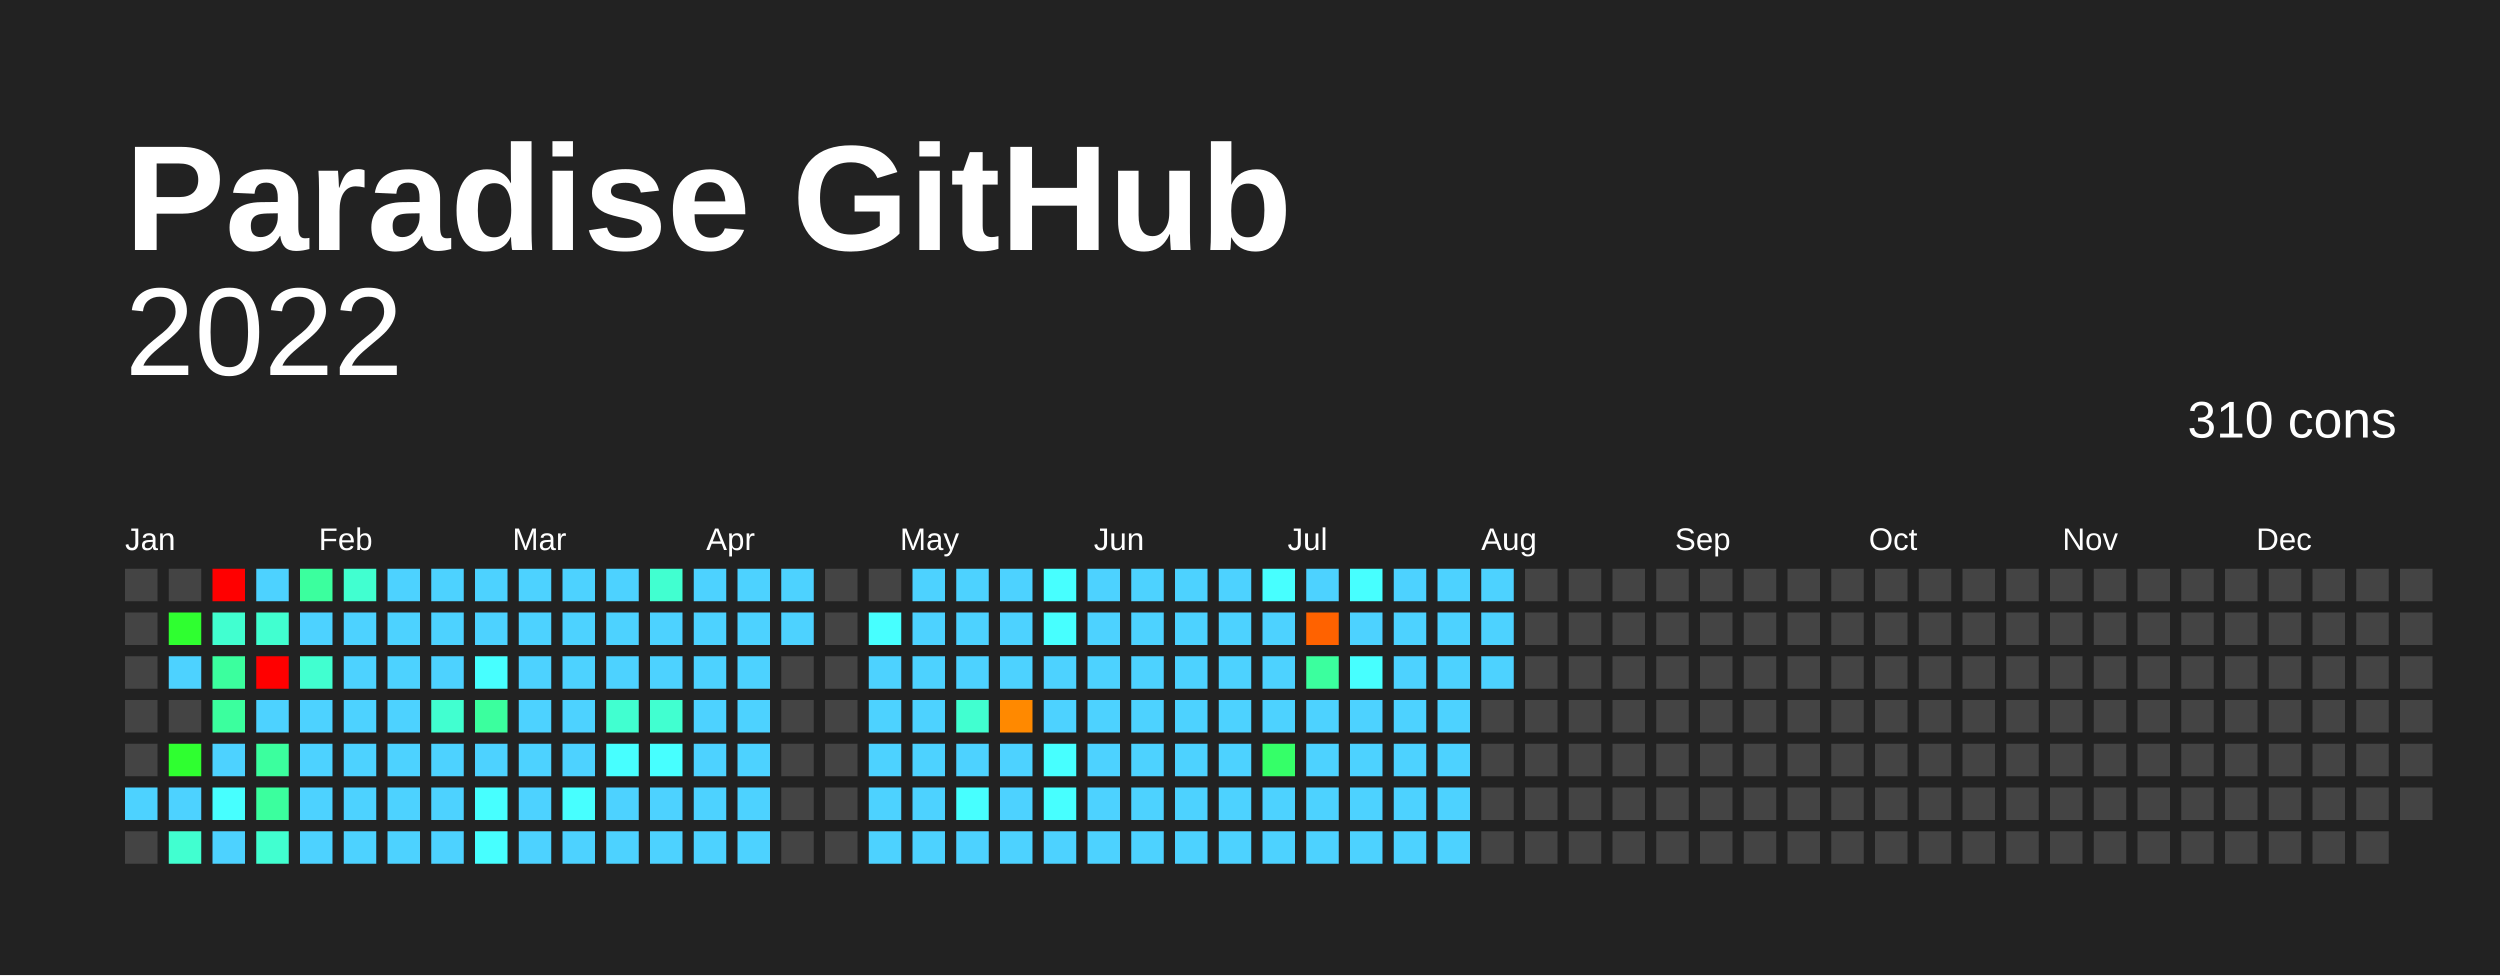
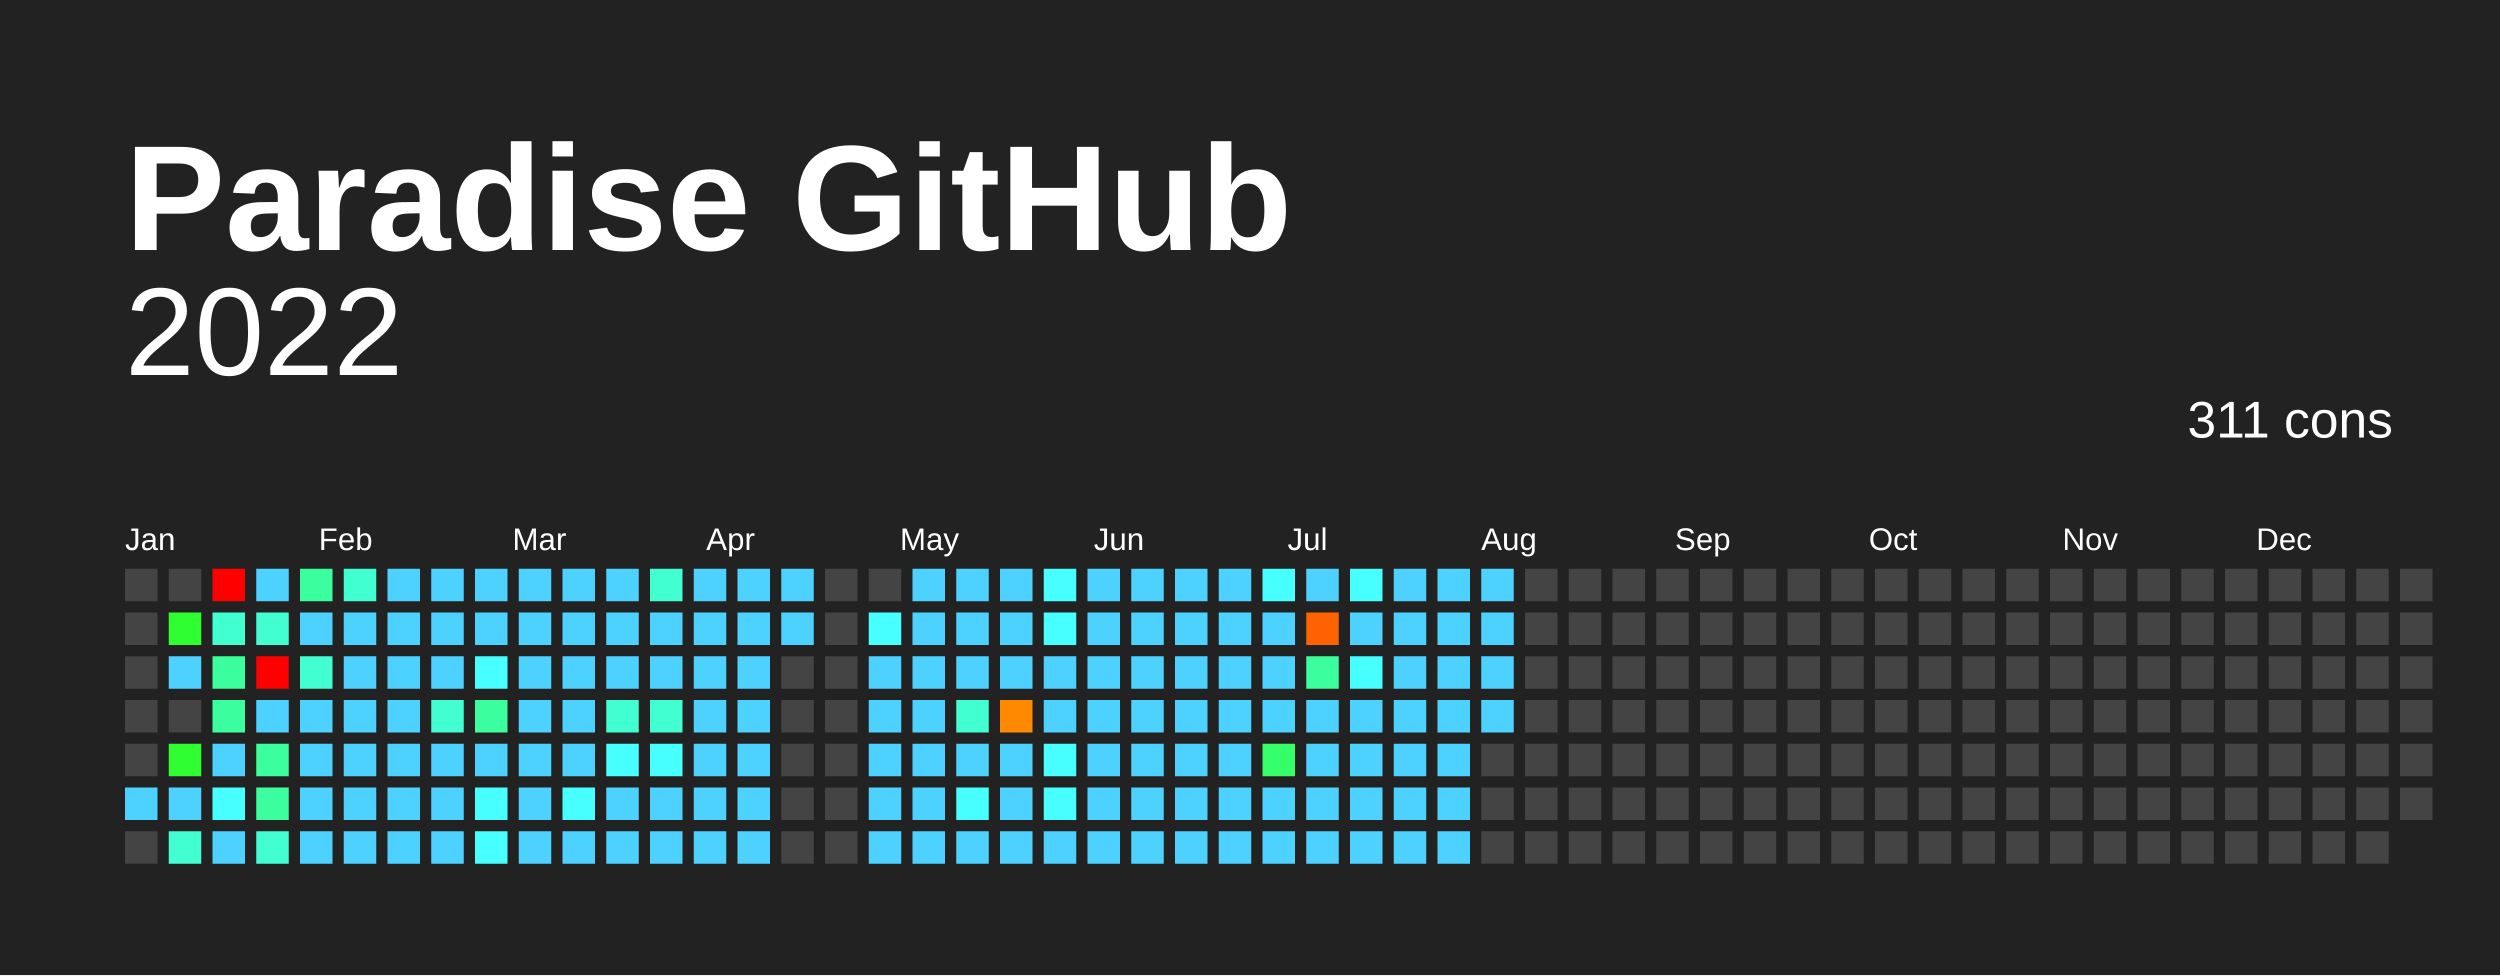
<svg xmlns="http://www.w3.org/2000/svg" baseProfile="full" height="78mm" version="1.1" viewBox="0,0,200,78" width="200mm">
  <defs />
  <rect fill="#222222" height="78" width="200" x="0" y="0" />
  <text fill="#FFFFFF" style="font-size:12px; font-family:Arial; font-weight:bold;" x="10" y="20">Paradise GitHub</text>
  <text alignment-baseline="hanging" fill="#FFFFFF" style="font-size:10.0px; font-family:Arial;" x="10" y="30">2022</text>
-   <text alignment-baseline="hanging" fill="#FFFFFF" style="font-size:4.125px; font-family:Arial;" x="175" y="35">310 cons</text>
+   <text alignment-baseline="hanging" fill="#FFFFFF" style="font-size:4.125px; font-family:Arial;" x="175" y="35">311 cons</text>
  <text fill="#FFFFFF" style="font-size:2.5px; font-family:Arial" x="10.0" y="44">Jan</text>
  <text fill="#FFFFFF" style="font-size:2.5px; font-family:Arial" x="25.5" y="44">Feb</text>
  <text fill="#FFFFFF" style="font-size:2.5px; font-family:Arial" x="41.0" y="44">Mar</text>
  <text fill="#FFFFFF" style="font-size:2.5px; font-family:Arial" x="56.5" y="44">Apr</text>
  <text fill="#FFFFFF" style="font-size:2.5px; font-family:Arial" x="72.0" y="44">May</text>
  <text fill="#FFFFFF" style="font-size:2.5px; font-family:Arial" x="87.5" y="44">Jun</text>
  <text fill="#FFFFFF" style="font-size:2.5px; font-family:Arial" x="103.0" y="44">Jul</text>
  <text fill="#FFFFFF" style="font-size:2.5px; font-family:Arial" x="118.5" y="44">Aug</text>
  <text fill="#FFFFFF" style="font-size:2.5px; font-family:Arial" x="134.0" y="44">Sep</text>
  <text fill="#FFFFFF" style="font-size:2.5px; font-family:Arial" x="149.5" y="44">Oct</text>
  <text fill="#FFFFFF" style="font-size:2.5px; font-family:Arial" x="165.0" y="44">Nov</text>
  <text fill="#FFFFFF" style="font-size:2.5px; font-family:Arial" x="180.5" y="44">Dec</text>
  <rect fill="#444444" height="2.6" width="2.6" x="10.0" y="45.5" />
  <rect fill="#444444" height="2.6" width="2.6" x="10.0" y="49.0" />
  <rect fill="#444444" height="2.6" width="2.6" x="10.0" y="52.5" />
  <rect fill="#444444" height="2.6" width="2.6" x="10.0" y="56.0" />
  <rect fill="#444444" height="2.6" width="2.6" x="10.0" y="59.5" />
  <rect fill="#4dd2ff" height="2.6" width="2.6" x="10.0" y="63.0" />
  <rect fill="#444444" height="2.6" width="2.6" x="10.0" y="66.5" />
  <rect fill="#444444" height="2.6" width="2.6" x="13.5" y="45.5" />
  <rect fill="#2fff30" height="2.6" width="2.6" x="13.5" y="49.0" />
  <rect fill="#4dd2ff" height="2.6" width="2.6" x="13.5" y="52.5" />
  <rect fill="#444444" height="2.6" width="2.6" x="13.5" y="56.0" />
  <rect fill="#2fff30" height="2.6" width="2.6" x="13.5" y="59.5" />
  <rect fill="#4dd2ff" height="2.6" width="2.6" x="13.5" y="63.0" />
  <rect fill="#41ffd0" height="2.6" width="2.6" x="13.5" y="66.5" />
  <rect fill="red" height="2.6" width="2.6" x="17.0" y="45.5" />
  <rect fill="#41ffd0" height="2.6" width="2.6" x="17.0" y="49.0" />
  <rect fill="#3bff9e" height="2.6" width="2.6" x="17.0" y="52.5" />
  <rect fill="#3bff9e" height="2.6" width="2.6" x="17.0" y="56.0" />
  <rect fill="#4dd2ff" height="2.6" width="2.6" x="17.0" y="59.5" />
  <rect fill="#47ffff" height="2.6" width="2.6" x="17.0" y="63.0" />
  <rect fill="#4dd2ff" height="2.6" width="2.6" x="17.0" y="66.5" />
  <rect fill="#4dd2ff" height="2.6" width="2.6" x="20.5" y="45.5" />
  <rect fill="#41ffd0" height="2.6" width="2.6" x="20.5" y="49.0" />
  <rect fill="red" height="2.6" width="2.6" x="20.5" y="52.5" />
  <rect fill="#4dd2ff" height="2.6" width="2.6" x="20.5" y="56.0" />
  <rect fill="#3bff9e" height="2.6" width="2.6" x="20.5" y="59.5" />
  <rect fill="#3bff9e" height="2.6" width="2.6" x="20.5" y="63.0" />
  <rect fill="#41ffd0" height="2.6" width="2.6" x="20.5" y="66.5" />
  <rect fill="#3bff9e" height="2.6" width="2.6" x="24.0" y="45.5" />
  <rect fill="#4dd2ff" height="2.6" width="2.6" x="24.0" y="49.0" />
  <rect fill="#41ffd0" height="2.6" width="2.6" x="24.0" y="52.5" />
  <rect fill="#4dd2ff" height="2.6" width="2.6" x="24.0" y="56.0" />
  <rect fill="#4dd2ff" height="2.6" width="2.6" x="24.0" y="59.5" />
  <rect fill="#4dd2ff" height="2.6" width="2.6" x="24.0" y="63.0" />
  <rect fill="#4dd2ff" height="2.6" width="2.6" x="24.0" y="66.5" />
  <rect fill="#41ffd0" height="2.6" width="2.6" x="27.5" y="45.5" />
  <rect fill="#4dd2ff" height="2.6" width="2.6" x="27.5" y="49.0" />
  <rect fill="#4dd2ff" height="2.6" width="2.6" x="27.5" y="52.5" />
  <rect fill="#4dd2ff" height="2.6" width="2.6" x="27.5" y="56.0" />
  <rect fill="#4dd2ff" height="2.6" width="2.6" x="27.5" y="59.5" />
  <rect fill="#4dd2ff" height="2.6" width="2.6" x="27.5" y="63.0" />
  <rect fill="#4dd2ff" height="2.6" width="2.6" x="27.5" y="66.5" />
  <rect fill="#4dd2ff" height="2.6" width="2.6" x="31.0" y="45.5" />
  <rect fill="#4dd2ff" height="2.6" width="2.6" x="31.0" y="49.0" />
  <rect fill="#4dd2ff" height="2.6" width="2.6" x="31.0" y="52.5" />
  <rect fill="#4dd2ff" height="2.6" width="2.6" x="31.0" y="56.0" />
  <rect fill="#4dd2ff" height="2.6" width="2.6" x="31.0" y="59.5" />
  <rect fill="#4dd2ff" height="2.6" width="2.6" x="31.0" y="63.0" />
  <rect fill="#4dd2ff" height="2.6" width="2.6" x="31.0" y="66.5" />
  <rect fill="#4dd2ff" height="2.6" width="2.6" x="34.5" y="45.5" />
  <rect fill="#4dd2ff" height="2.6" width="2.6" x="34.5" y="49.0" />
  <rect fill="#4dd2ff" height="2.6" width="2.6" x="34.5" y="52.5" />
  <rect fill="#41ffd0" height="2.6" width="2.6" x="34.5" y="56.0" />
  <rect fill="#4dd2ff" height="2.6" width="2.6" x="34.5" y="59.5" />
  <rect fill="#4dd2ff" height="2.6" width="2.6" x="34.5" y="63.0" />
  <rect fill="#4dd2ff" height="2.6" width="2.6" x="34.5" y="66.5" />
  <rect fill="#4dd2ff" height="2.6" width="2.6" x="38.0" y="45.5" />
  <rect fill="#4dd2ff" height="2.6" width="2.6" x="38.0" y="49.0" />
  <rect fill="#47ffff" height="2.6" width="2.6" x="38.0" y="52.5" />
  <rect fill="#3bff9e" height="2.6" width="2.6" x="38.0" y="56.0" />
  <rect fill="#4dd2ff" height="2.6" width="2.6" x="38.0" y="59.5" />
  <rect fill="#47ffff" height="2.6" width="2.6" x="38.0" y="63.0" />
  <rect fill="#47ffff" height="2.6" width="2.6" x="38.0" y="66.5" />
  <rect fill="#4dd2ff" height="2.6" width="2.6" x="41.5" y="45.5" />
  <rect fill="#4dd2ff" height="2.6" width="2.6" x="41.5" y="49.0" />
  <rect fill="#4dd2ff" height="2.6" width="2.6" x="41.5" y="52.5" />
  <rect fill="#4dd2ff" height="2.6" width="2.6" x="41.5" y="56.0" />
  <rect fill="#4dd2ff" height="2.6" width="2.6" x="41.5" y="59.5" />
  <rect fill="#4dd2ff" height="2.6" width="2.6" x="41.5" y="63.0" />
  <rect fill="#4dd2ff" height="2.6" width="2.6" x="41.5" y="66.5" />
  <rect fill="#4dd2ff" height="2.6" width="2.6" x="45.0" y="45.5" />
  <rect fill="#4dd2ff" height="2.6" width="2.6" x="45.0" y="49.0" />
  <rect fill="#4dd2ff" height="2.6" width="2.6" x="45.0" y="52.5" />
  <rect fill="#4dd2ff" height="2.6" width="2.6" x="45.0" y="56.0" />
  <rect fill="#4dd2ff" height="2.6" width="2.6" x="45.0" y="59.5" />
  <rect fill="#47ffff" height="2.6" width="2.6" x="45.0" y="63.0" />
  <rect fill="#4dd2ff" height="2.6" width="2.6" x="45.0" y="66.5" />
  <rect fill="#4dd2ff" height="2.6" width="2.6" x="48.5" y="45.5" />
  <rect fill="#4dd2ff" height="2.6" width="2.6" x="48.5" y="49.0" />
  <rect fill="#4dd2ff" height="2.6" width="2.6" x="48.5" y="52.5" />
  <rect fill="#41ffd0" height="2.6" width="2.6" x="48.5" y="56.0" />
  <rect fill="#47ffff" height="2.6" width="2.6" x="48.5" y="59.5" />
  <rect fill="#4dd2ff" height="2.6" width="2.6" x="48.5" y="63.0" />
  <rect fill="#4dd2ff" height="2.6" width="2.6" x="48.5" y="66.5" />
  <rect fill="#41ffd0" height="2.6" width="2.6" x="52.0" y="45.5" />
  <rect fill="#4dd2ff" height="2.6" width="2.6" x="52.0" y="49.0" />
  <rect fill="#4dd2ff" height="2.6" width="2.6" x="52.0" y="52.5" />
  <rect fill="#41ffd0" height="2.6" width="2.6" x="52.0" y="56.0" />
  <rect fill="#47ffff" height="2.6" width="2.6" x="52.0" y="59.5" />
  <rect fill="#4dd2ff" height="2.6" width="2.6" x="52.0" y="63.0" />
  <rect fill="#4dd2ff" height="2.6" width="2.6" x="52.0" y="66.5" />
  <rect fill="#4dd2ff" height="2.6" width="2.6" x="55.5" y="45.5" />
  <rect fill="#4dd2ff" height="2.6" width="2.6" x="55.5" y="49.0" />
  <rect fill="#4dd2ff" height="2.6" width="2.6" x="55.5" y="52.5" />
  <rect fill="#4dd2ff" height="2.6" width="2.6" x="55.5" y="56.0" />
  <rect fill="#4dd2ff" height="2.6" width="2.6" x="55.5" y="59.5" />
  <rect fill="#4dd2ff" height="2.6" width="2.6" x="55.5" y="63.0" />
  <rect fill="#4dd2ff" height="2.6" width="2.6" x="55.5" y="66.5" />
  <rect fill="#4dd2ff" height="2.6" width="2.6" x="59.0" y="45.5" />
  <rect fill="#4dd2ff" height="2.6" width="2.6" x="59.0" y="49.0" />
  <rect fill="#4dd2ff" height="2.6" width="2.6" x="59.0" y="52.5" />
  <rect fill="#4dd2ff" height="2.6" width="2.6" x="59.0" y="56.0" />
  <rect fill="#4dd2ff" height="2.6" width="2.6" x="59.0" y="59.5" />
  <rect fill="#4dd2ff" height="2.6" width="2.6" x="59.0" y="63.0" />
  <rect fill="#4dd2ff" height="2.6" width="2.6" x="59.0" y="66.5" />
  <rect fill="#4dd2ff" height="2.6" width="2.6" x="62.5" y="45.5" />
  <rect fill="#4dd2ff" height="2.6" width="2.6" x="62.5" y="49.0" />
  <rect fill="#444444" height="2.6" width="2.6" x="62.5" y="52.5" />
  <rect fill="#444444" height="2.6" width="2.6" x="62.5" y="56.0" />
  <rect fill="#444444" height="2.6" width="2.6" x="62.5" y="59.5" />
  <rect fill="#444444" height="2.6" width="2.6" x="62.5" y="63.0" />
  <rect fill="#444444" height="2.6" width="2.6" x="62.5" y="66.5" />
  <rect fill="#444444" height="2.6" width="2.6" x="66.0" y="45.5" />
  <rect fill="#444444" height="2.6" width="2.6" x="66.0" y="49.0" />
  <rect fill="#444444" height="2.6" width="2.6" x="66.0" y="52.5" />
  <rect fill="#444444" height="2.6" width="2.6" x="66.0" y="56.0" />
  <rect fill="#444444" height="2.6" width="2.6" x="66.0" y="59.5" />
  <rect fill="#444444" height="2.6" width="2.6" x="66.0" y="63.0" />
  <rect fill="#444444" height="2.6" width="2.6" x="66.0" y="66.5" />
  <rect fill="#444444" height="2.6" width="2.6" x="69.5" y="45.5" />
  <rect fill="#47ffff" height="2.6" width="2.6" x="69.5" y="49.0" />
  <rect fill="#4dd2ff" height="2.6" width="2.6" x="69.5" y="52.5" />
  <rect fill="#4dd2ff" height="2.6" width="2.6" x="69.5" y="56.0" />
  <rect fill="#4dd2ff" height="2.6" width="2.6" x="69.5" y="59.5" />
  <rect fill="#4dd2ff" height="2.6" width="2.6" x="69.5" y="63.0" />
  <rect fill="#4dd2ff" height="2.6" width="2.6" x="69.5" y="66.5" />
  <rect fill="#4dd2ff" height="2.6" width="2.6" x="73.0" y="45.5" />
  <rect fill="#4dd2ff" height="2.6" width="2.6" x="73.0" y="49.0" />
  <rect fill="#4dd2ff" height="2.6" width="2.6" x="73.0" y="52.5" />
  <rect fill="#4dd2ff" height="2.6" width="2.6" x="73.0" y="56.0" />
  <rect fill="#4dd2ff" height="2.6" width="2.6" x="73.0" y="59.5" />
  <rect fill="#4dd2ff" height="2.6" width="2.6" x="73.0" y="63.0" />
  <rect fill="#4dd2ff" height="2.6" width="2.6" x="73.0" y="66.5" />
  <rect fill="#4dd2ff" height="2.6" width="2.6" x="76.5" y="45.5" />
  <rect fill="#4dd2ff" height="2.6" width="2.6" x="76.5" y="49.0" />
  <rect fill="#4dd2ff" height="2.6" width="2.6" x="76.5" y="52.5" />
  <rect fill="#41ffd0" height="2.6" width="2.6" x="76.5" y="56.0" />
  <rect fill="#4dd2ff" height="2.6" width="2.6" x="76.5" y="59.5" />
  <rect fill="#47ffff" height="2.6" width="2.6" x="76.5" y="63.0" />
  <rect fill="#4dd2ff" height="2.6" width="2.6" x="76.5" y="66.5" />
  <rect fill="#4dd2ff" height="2.6" width="2.6" x="80.0" y="45.5" />
  <rect fill="#4dd2ff" height="2.6" width="2.6" x="80.0" y="49.0" />
  <rect fill="#4dd2ff" height="2.6" width="2.6" x="80.0" y="52.5" />
  <rect fill="#ff8900" height="2.6" width="2.6" x="80.0" y="56.0" />
  <rect fill="#4dd2ff" height="2.6" width="2.6" x="80.0" y="59.5" />
  <rect fill="#4dd2ff" height="2.6" width="2.6" x="80.0" y="63.0" />
  <rect fill="#4dd2ff" height="2.6" width="2.6" x="80.0" y="66.5" />
  <rect fill="#47ffff" height="2.6" width="2.6" x="83.5" y="45.5" />
  <rect fill="#47ffff" height="2.6" width="2.6" x="83.5" y="49.0" />
  <rect fill="#4dd2ff" height="2.6" width="2.6" x="83.5" y="52.5" />
  <rect fill="#4dd2ff" height="2.6" width="2.6" x="83.5" y="56.0" />
  <rect fill="#47ffff" height="2.6" width="2.6" x="83.5" y="59.5" />
  <rect fill="#47ffff" height="2.6" width="2.6" x="83.5" y="63.0" />
  <rect fill="#4dd2ff" height="2.6" width="2.6" x="83.5" y="66.5" />
  <rect fill="#4dd2ff" height="2.6" width="2.6" x="87.0" y="45.5" />
  <rect fill="#4dd2ff" height="2.6" width="2.6" x="87.0" y="49.0" />
  <rect fill="#4dd2ff" height="2.6" width="2.6" x="87.0" y="52.5" />
  <rect fill="#4dd2ff" height="2.6" width="2.6" x="87.0" y="56.0" />
  <rect fill="#4dd2ff" height="2.6" width="2.6" x="87.0" y="59.5" />
  <rect fill="#4dd2ff" height="2.6" width="2.6" x="87.0" y="63.0" />
  <rect fill="#4dd2ff" height="2.6" width="2.6" x="87.0" y="66.5" />
  <rect fill="#4dd2ff" height="2.6" width="2.6" x="90.5" y="45.5" />
  <rect fill="#4dd2ff" height="2.6" width="2.6" x="90.5" y="49.0" />
  <rect fill="#4dd2ff" height="2.6" width="2.6" x="90.5" y="52.5" />
  <rect fill="#4dd2ff" height="2.6" width="2.6" x="90.5" y="56.0" />
  <rect fill="#4dd2ff" height="2.6" width="2.6" x="90.5" y="59.5" />
  <rect fill="#4dd2ff" height="2.6" width="2.6" x="90.5" y="63.0" />
  <rect fill="#4dd2ff" height="2.6" width="2.6" x="90.5" y="66.5" />
  <rect fill="#4dd2ff" height="2.6" width="2.6" x="94.0" y="45.5" />
  <rect fill="#4dd2ff" height="2.6" width="2.6" x="94.0" y="49.0" />
  <rect fill="#4dd2ff" height="2.6" width="2.6" x="94.0" y="52.5" />
  <rect fill="#4dd2ff" height="2.6" width="2.6" x="94.0" y="56.0" />
  <rect fill="#4dd2ff" height="2.6" width="2.6" x="94.0" y="59.5" />
  <rect fill="#4dd2ff" height="2.6" width="2.6" x="94.0" y="63.0" />
  <rect fill="#4dd2ff" height="2.6" width="2.6" x="94.0" y="66.5" />
  <rect fill="#4dd2ff" height="2.6" width="2.6" x="97.5" y="45.5" />
  <rect fill="#4dd2ff" height="2.6" width="2.6" x="97.5" y="49.0" />
  <rect fill="#4dd2ff" height="2.6" width="2.6" x="97.5" y="52.5" />
  <rect fill="#4dd2ff" height="2.6" width="2.6" x="97.5" y="56.0" />
  <rect fill="#4dd2ff" height="2.6" width="2.6" x="97.5" y="59.5" />
  <rect fill="#4dd2ff" height="2.6" width="2.6" x="97.5" y="63.0" />
  <rect fill="#4dd2ff" height="2.6" width="2.6" x="97.5" y="66.5" />
  <rect fill="#47ffff" height="2.6" width="2.6" x="101.0" y="45.5" />
  <rect fill="#4dd2ff" height="2.6" width="2.6" x="101.0" y="49.0" />
  <rect fill="#4dd2ff" height="2.6" width="2.6" x="101.0" y="52.5" />
  <rect fill="#4dd2ff" height="2.6" width="2.6" x="101.0" y="56.0" />
  <rect fill="#35ff68" height="2.6" width="2.6" x="101.0" y="59.5" />
  <rect fill="#4dd2ff" height="2.6" width="2.6" x="101.0" y="63.0" />
  <rect fill="#4dd2ff" height="2.6" width="2.6" x="101.0" y="66.5" />
  <rect fill="#4dd2ff" height="2.6" width="2.6" x="104.5" y="45.5" />
  <rect fill="#ff6200" height="2.6" width="2.6" x="104.5" y="49.0" />
  <rect fill="#3bff9e" height="2.6" width="2.6" x="104.5" y="52.5" />
  <rect fill="#4dd2ff" height="2.6" width="2.6" x="104.5" y="56.0" />
  <rect fill="#4dd2ff" height="2.6" width="2.6" x="104.5" y="59.5" />
  <rect fill="#4dd2ff" height="2.6" width="2.6" x="104.5" y="63.0" />
  <rect fill="#4dd2ff" height="2.6" width="2.6" x="104.5" y="66.5" />
  <rect fill="#47ffff" height="2.6" width="2.6" x="108.0" y="45.5" />
  <rect fill="#4dd2ff" height="2.6" width="2.6" x="108.0" y="49.0" />
  <rect fill="#47ffff" height="2.6" width="2.6" x="108.0" y="52.5" />
  <rect fill="#4dd2ff" height="2.6" width="2.6" x="108.0" y="56.0" />
  <rect fill="#4dd2ff" height="2.6" width="2.6" x="108.0" y="59.5" />
  <rect fill="#4dd2ff" height="2.6" width="2.6" x="108.0" y="63.0" />
  <rect fill="#4dd2ff" height="2.6" width="2.6" x="108.0" y="66.5" />
  <rect fill="#4dd2ff" height="2.6" width="2.6" x="111.5" y="45.5" />
  <rect fill="#4dd2ff" height="2.6" width="2.6" x="111.5" y="49.0" />
  <rect fill="#4dd2ff" height="2.6" width="2.6" x="111.5" y="52.5" />
  <rect fill="#4dd2ff" height="2.6" width="2.6" x="111.5" y="56.0" />
  <rect fill="#4dd2ff" height="2.6" width="2.6" x="111.5" y="59.5" />
  <rect fill="#4dd2ff" height="2.6" width="2.6" x="111.5" y="63.0" />
  <rect fill="#4dd2ff" height="2.6" width="2.6" x="111.5" y="66.5" />
  <rect fill="#4dd2ff" height="2.6" width="2.6" x="115.0" y="45.5" />
  <rect fill="#4dd2ff" height="2.6" width="2.6" x="115.0" y="49.0" />
  <rect fill="#4dd2ff" height="2.6" width="2.6" x="115.0" y="52.5" />
  <rect fill="#4dd2ff" height="2.6" width="2.6" x="115.0" y="56.0" />
  <rect fill="#4dd2ff" height="2.6" width="2.6" x="115.0" y="59.5" />
  <rect fill="#4dd2ff" height="2.6" width="2.6" x="115.0" y="63.0" />
  <rect fill="#4dd2ff" height="2.6" width="2.6" x="115.0" y="66.5" />
  <rect fill="#4dd2ff" height="2.6" width="2.6" x="118.5" y="45.5" />
  <rect fill="#4dd2ff" height="2.6" width="2.6" x="118.5" y="49.0" />
  <rect fill="#4dd2ff" height="2.6" width="2.6" x="118.5" y="52.5" />
-   <rect fill="#444444" height="2.6" width="2.6" x="118.5" y="56.0" />
+   <rect fill="#4dd2ff" height="2.6" width="2.6" x="118.5" y="56.0" />
  <rect fill="#444444" height="2.6" width="2.6" x="118.5" y="59.5" />
  <rect fill="#444444" height="2.6" width="2.6" x="118.5" y="63.0" />
  <rect fill="#444444" height="2.6" width="2.6" x="118.5" y="66.5" />
  <rect fill="#444444" height="2.6" width="2.6" x="122.0" y="45.5" />
  <rect fill="#444444" height="2.6" width="2.6" x="122.0" y="49.0" />
  <rect fill="#444444" height="2.6" width="2.6" x="122.0" y="52.5" />
  <rect fill="#444444" height="2.6" width="2.6" x="122.0" y="56.0" />
  <rect fill="#444444" height="2.6" width="2.6" x="122.0" y="59.5" />
  <rect fill="#444444" height="2.6" width="2.6" x="122.0" y="63.0" />
  <rect fill="#444444" height="2.6" width="2.6" x="122.0" y="66.5" />
  <rect fill="#444444" height="2.6" width="2.6" x="125.5" y="45.5" />
  <rect fill="#444444" height="2.6" width="2.6" x="125.5" y="49.0" />
  <rect fill="#444444" height="2.6" width="2.6" x="125.5" y="52.5" />
  <rect fill="#444444" height="2.6" width="2.6" x="125.5" y="56.0" />
  <rect fill="#444444" height="2.6" width="2.6" x="125.5" y="59.5" />
  <rect fill="#444444" height="2.6" width="2.6" x="125.5" y="63.0" />
  <rect fill="#444444" height="2.6" width="2.6" x="125.5" y="66.5" />
  <rect fill="#444444" height="2.6" width="2.6" x="129.0" y="45.5" />
  <rect fill="#444444" height="2.6" width="2.6" x="129.0" y="49.0" />
  <rect fill="#444444" height="2.6" width="2.6" x="129.0" y="52.5" />
  <rect fill="#444444" height="2.6" width="2.6" x="129.0" y="56.0" />
  <rect fill="#444444" height="2.6" width="2.6" x="129.0" y="59.5" />
  <rect fill="#444444" height="2.6" width="2.6" x="129.0" y="63.0" />
  <rect fill="#444444" height="2.6" width="2.6" x="129.0" y="66.5" />
  <rect fill="#444444" height="2.6" width="2.6" x="132.5" y="45.5" />
  <rect fill="#444444" height="2.6" width="2.6" x="132.5" y="49.0" />
  <rect fill="#444444" height="2.6" width="2.6" x="132.5" y="52.5" />
  <rect fill="#444444" height="2.6" width="2.6" x="132.5" y="56.0" />
  <rect fill="#444444" height="2.6" width="2.6" x="132.5" y="59.5" />
  <rect fill="#444444" height="2.6" width="2.6" x="132.5" y="63.0" />
  <rect fill="#444444" height="2.6" width="2.6" x="132.5" y="66.5" />
  <rect fill="#444444" height="2.6" width="2.6" x="136.0" y="45.5" />
  <rect fill="#444444" height="2.6" width="2.6" x="136.0" y="49.0" />
  <rect fill="#444444" height="2.6" width="2.6" x="136.0" y="52.5" />
  <rect fill="#444444" height="2.6" width="2.6" x="136.0" y="56.0" />
  <rect fill="#444444" height="2.6" width="2.6" x="136.0" y="59.5" />
  <rect fill="#444444" height="2.6" width="2.6" x="136.0" y="63.0" />
  <rect fill="#444444" height="2.6" width="2.6" x="136.0" y="66.5" />
  <rect fill="#444444" height="2.6" width="2.6" x="139.5" y="45.5" />
  <rect fill="#444444" height="2.6" width="2.6" x="139.5" y="49.0" />
  <rect fill="#444444" height="2.6" width="2.6" x="139.5" y="52.5" />
  <rect fill="#444444" height="2.6" width="2.6" x="139.5" y="56.0" />
  <rect fill="#444444" height="2.6" width="2.6" x="139.5" y="59.5" />
  <rect fill="#444444" height="2.6" width="2.6" x="139.5" y="63.0" />
  <rect fill="#444444" height="2.6" width="2.6" x="139.5" y="66.5" />
  <rect fill="#444444" height="2.6" width="2.6" x="143.0" y="45.5" />
  <rect fill="#444444" height="2.6" width="2.6" x="143.0" y="49.0" />
  <rect fill="#444444" height="2.6" width="2.6" x="143.0" y="52.5" />
  <rect fill="#444444" height="2.6" width="2.6" x="143.0" y="56.0" />
  <rect fill="#444444" height="2.6" width="2.6" x="143.0" y="59.5" />
  <rect fill="#444444" height="2.6" width="2.6" x="143.0" y="63.0" />
  <rect fill="#444444" height="2.6" width="2.6" x="143.0" y="66.5" />
  <rect fill="#444444" height="2.6" width="2.6" x="146.5" y="45.5" />
  <rect fill="#444444" height="2.6" width="2.6" x="146.5" y="49.0" />
  <rect fill="#444444" height="2.6" width="2.6" x="146.5" y="52.5" />
  <rect fill="#444444" height="2.6" width="2.6" x="146.5" y="56.0" />
  <rect fill="#444444" height="2.6" width="2.6" x="146.5" y="59.5" />
  <rect fill="#444444" height="2.6" width="2.6" x="146.5" y="63.0" />
  <rect fill="#444444" height="2.6" width="2.6" x="146.5" y="66.5" />
  <rect fill="#444444" height="2.6" width="2.6" x="150.0" y="45.5" />
  <rect fill="#444444" height="2.6" width="2.6" x="150.0" y="49.0" />
  <rect fill="#444444" height="2.6" width="2.6" x="150.0" y="52.5" />
  <rect fill="#444444" height="2.6" width="2.6" x="150.0" y="56.0" />
  <rect fill="#444444" height="2.6" width="2.6" x="150.0" y="59.5" />
  <rect fill="#444444" height="2.6" width="2.6" x="150.0" y="63.0" />
  <rect fill="#444444" height="2.6" width="2.6" x="150.0" y="66.5" />
  <rect fill="#444444" height="2.6" width="2.6" x="153.5" y="45.5" />
  <rect fill="#444444" height="2.6" width="2.6" x="153.5" y="49.0" />
  <rect fill="#444444" height="2.6" width="2.6" x="153.5" y="52.5" />
  <rect fill="#444444" height="2.6" width="2.6" x="153.5" y="56.0" />
  <rect fill="#444444" height="2.6" width="2.6" x="153.5" y="59.5" />
  <rect fill="#444444" height="2.6" width="2.6" x="153.5" y="63.0" />
  <rect fill="#444444" height="2.6" width="2.6" x="153.5" y="66.5" />
  <rect fill="#444444" height="2.6" width="2.6" x="157.0" y="45.5" />
  <rect fill="#444444" height="2.6" width="2.6" x="157.0" y="49.0" />
  <rect fill="#444444" height="2.6" width="2.6" x="157.0" y="52.5" />
  <rect fill="#444444" height="2.6" width="2.6" x="157.0" y="56.0" />
  <rect fill="#444444" height="2.6" width="2.6" x="157.0" y="59.5" />
  <rect fill="#444444" height="2.6" width="2.6" x="157.0" y="63.0" />
  <rect fill="#444444" height="2.6" width="2.6" x="157.0" y="66.5" />
  <rect fill="#444444" height="2.6" width="2.6" x="160.5" y="45.5" />
  <rect fill="#444444" height="2.6" width="2.6" x="160.5" y="49.0" />
  <rect fill="#444444" height="2.6" width="2.6" x="160.5" y="52.5" />
  <rect fill="#444444" height="2.6" width="2.6" x="160.5" y="56.0" />
  <rect fill="#444444" height="2.6" width="2.6" x="160.5" y="59.5" />
  <rect fill="#444444" height="2.6" width="2.6" x="160.5" y="63.0" />
  <rect fill="#444444" height="2.6" width="2.6" x="160.5" y="66.5" />
  <rect fill="#444444" height="2.6" width="2.6" x="164.0" y="45.5" />
  <rect fill="#444444" height="2.6" width="2.6" x="164.0" y="49.0" />
  <rect fill="#444444" height="2.6" width="2.6" x="164.0" y="52.5" />
  <rect fill="#444444" height="2.6" width="2.6" x="164.0" y="56.0" />
  <rect fill="#444444" height="2.6" width="2.6" x="164.0" y="59.5" />
  <rect fill="#444444" height="2.6" width="2.6" x="164.0" y="63.0" />
  <rect fill="#444444" height="2.6" width="2.6" x="164.0" y="66.5" />
  <rect fill="#444444" height="2.6" width="2.6" x="167.5" y="45.5" />
  <rect fill="#444444" height="2.6" width="2.6" x="167.5" y="49.0" />
  <rect fill="#444444" height="2.6" width="2.6" x="167.5" y="52.5" />
  <rect fill="#444444" height="2.6" width="2.6" x="167.5" y="56.0" />
  <rect fill="#444444" height="2.6" width="2.6" x="167.5" y="59.5" />
  <rect fill="#444444" height="2.6" width="2.6" x="167.5" y="63.0" />
  <rect fill="#444444" height="2.6" width="2.6" x="167.5" y="66.5" />
  <rect fill="#444444" height="2.6" width="2.6" x="171.0" y="45.5" />
  <rect fill="#444444" height="2.6" width="2.6" x="171.0" y="49.0" />
  <rect fill="#444444" height="2.6" width="2.6" x="171.0" y="52.5" />
  <rect fill="#444444" height="2.6" width="2.6" x="171.0" y="56.0" />
  <rect fill="#444444" height="2.6" width="2.6" x="171.0" y="59.5" />
  <rect fill="#444444" height="2.6" width="2.6" x="171.0" y="63.0" />
  <rect fill="#444444" height="2.6" width="2.6" x="171.0" y="66.5" />
  <rect fill="#444444" height="2.6" width="2.6" x="174.5" y="45.5" />
  <rect fill="#444444" height="2.6" width="2.6" x="174.5" y="49.0" />
  <rect fill="#444444" height="2.6" width="2.6" x="174.5" y="52.5" />
  <rect fill="#444444" height="2.6" width="2.6" x="174.5" y="56.0" />
  <rect fill="#444444" height="2.6" width="2.6" x="174.5" y="59.5" />
  <rect fill="#444444" height="2.6" width="2.6" x="174.5" y="63.0" />
  <rect fill="#444444" height="2.6" width="2.6" x="174.5" y="66.5" />
  <rect fill="#444444" height="2.6" width="2.6" x="178.0" y="45.5" />
  <rect fill="#444444" height="2.6" width="2.6" x="178.0" y="49.0" />
  <rect fill="#444444" height="2.6" width="2.6" x="178.0" y="52.5" />
  <rect fill="#444444" height="2.6" width="2.6" x="178.0" y="56.0" />
  <rect fill="#444444" height="2.6" width="2.6" x="178.0" y="59.5" />
  <rect fill="#444444" height="2.6" width="2.6" x="178.0" y="63.0" />
  <rect fill="#444444" height="2.6" width="2.6" x="178.0" y="66.5" />
  <rect fill="#444444" height="2.6" width="2.6" x="181.5" y="45.5" />
  <rect fill="#444444" height="2.6" width="2.6" x="181.5" y="49.0" />
  <rect fill="#444444" height="2.6" width="2.6" x="181.5" y="52.5" />
  <rect fill="#444444" height="2.6" width="2.6" x="181.5" y="56.0" />
  <rect fill="#444444" height="2.6" width="2.6" x="181.5" y="59.5" />
  <rect fill="#444444" height="2.6" width="2.6" x="181.5" y="63.0" />
  <rect fill="#444444" height="2.6" width="2.6" x="181.5" y="66.5" />
  <rect fill="#444444" height="2.6" width="2.6" x="185.0" y="45.5" />
  <rect fill="#444444" height="2.6" width="2.6" x="185.0" y="49.0" />
  <rect fill="#444444" height="2.6" width="2.6" x="185.0" y="52.5" />
  <rect fill="#444444" height="2.6" width="2.6" x="185.0" y="56.0" />
  <rect fill="#444444" height="2.6" width="2.6" x="185.0" y="59.5" />
  <rect fill="#444444" height="2.6" width="2.6" x="185.0" y="63.0" />
  <rect fill="#444444" height="2.6" width="2.6" x="185.0" y="66.5" />
  <rect fill="#444444" height="2.6" width="2.6" x="188.5" y="45.5" />
  <rect fill="#444444" height="2.6" width="2.6" x="188.5" y="49.0" />
  <rect fill="#444444" height="2.6" width="2.6" x="188.5" y="52.5" />
  <rect fill="#444444" height="2.6" width="2.6" x="188.5" y="56.0" />
  <rect fill="#444444" height="2.6" width="2.6" x="188.5" y="59.5" />
  <rect fill="#444444" height="2.6" width="2.6" x="188.5" y="63.0" />
  <rect fill="#444444" height="2.6" width="2.6" x="188.5" y="66.5" />
  <rect fill="#444444" height="2.6" width="2.6" x="192.0" y="45.5" />
  <rect fill="#444444" height="2.6" width="2.6" x="192.0" y="49.0" />
  <rect fill="#444444" height="2.6" width="2.6" x="192.0" y="52.5" />
  <rect fill="#444444" height="2.6" width="2.6" x="192.0" y="56.0" />
  <rect fill="#444444" height="2.6" width="2.6" x="192.0" y="59.5" />
  <rect fill="#444444" height="2.6" width="2.6" x="192.0" y="63.0" />
</svg>
